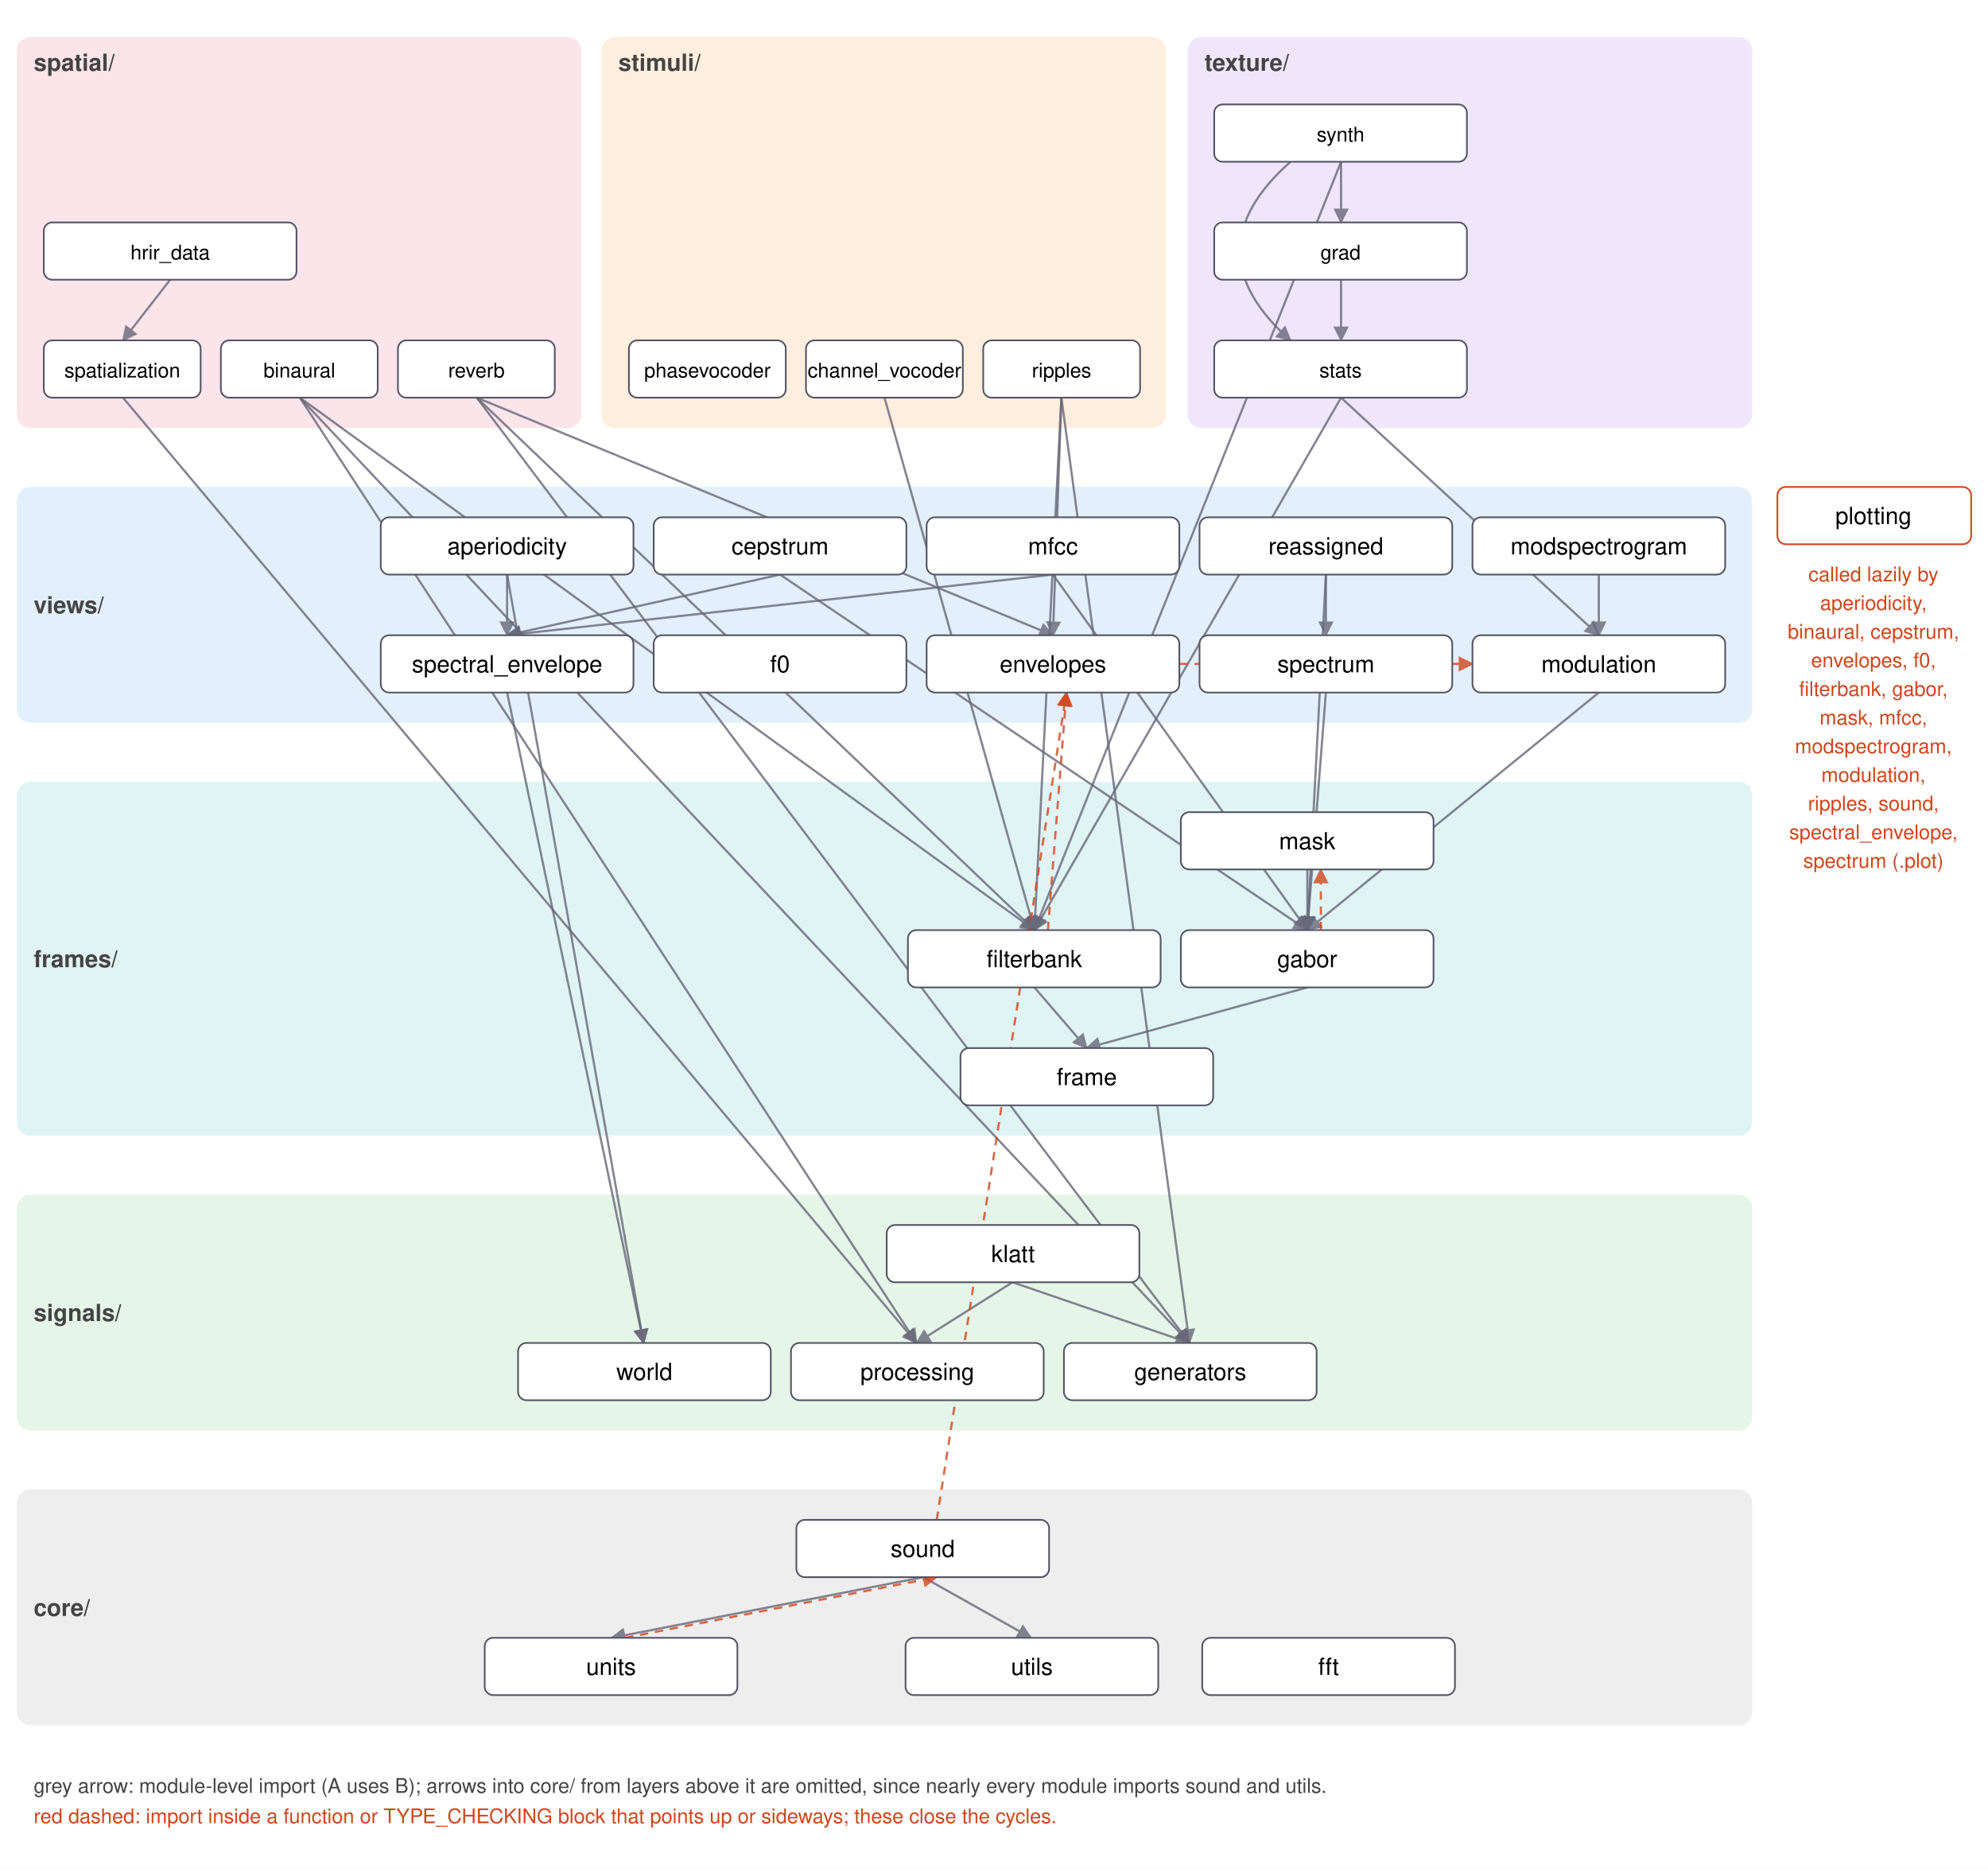
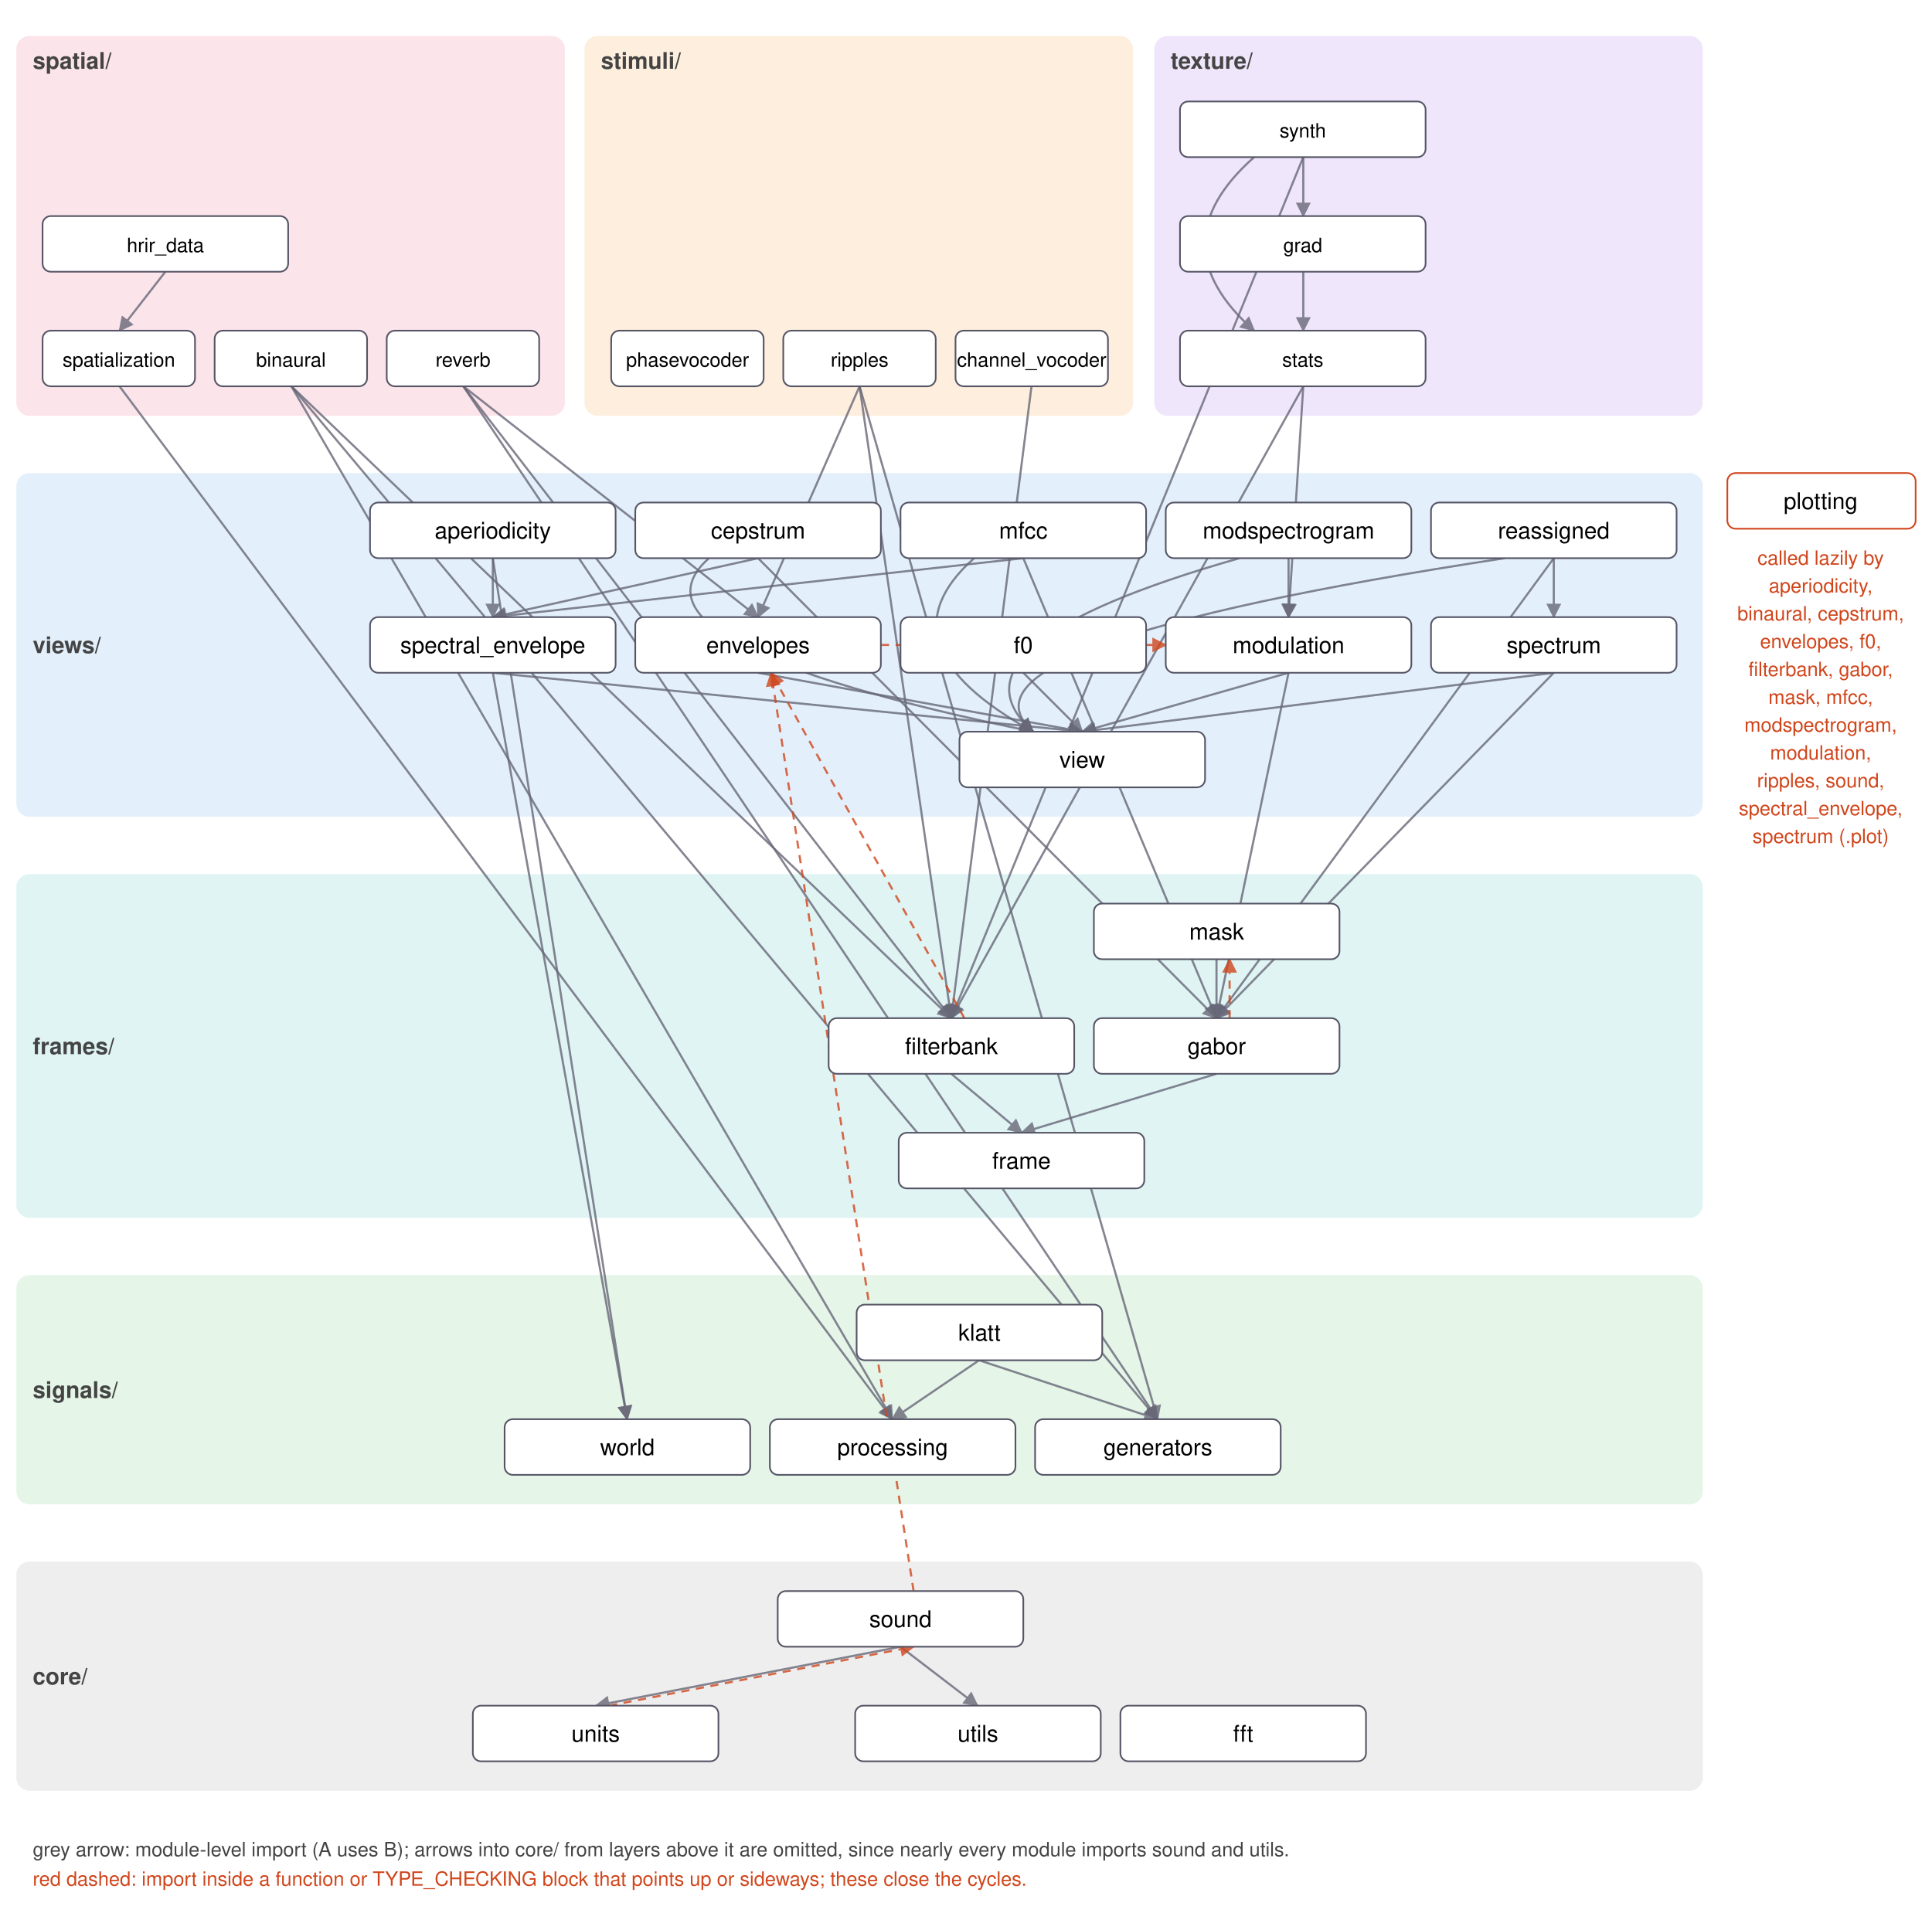
- <svg xmlns="http://www.w3.org/2000/svg" viewBox="0 0 1180 1109" font-family="Helvetica,Arial,sans-serif" font-size="14">
+ <svg xmlns="http://www.w3.org/2000/svg" viewBox="0 0 1180 1179" font-family="Helvetica,Arial,sans-serif" font-size="14">
  <defs>
    <marker id="a" viewBox="0 0 10 10" refX="9" refY="5" markerWidth="7" markerHeight="7" orient="auto">
      <path d="M0,0L10,5L0,10z" fill="#667" />
    </marker>
    <marker id="r" viewBox="0 0 10 10" refX="9" refY="5" markerWidth="7" markerHeight="7" orient="auto">
      <path d="M0,0L10,5L0,10z" fill="#d0451b" />
    </marker>
  </defs>
-   <rect width="1180" height="1109" fill="#ffffff" />
-   <rect x="10" y="884" width="1030" height="140" rx="8" fill="#eeeeee" />
-   <text x="20" y="959" font-weight="bold" fill="#444">core/</text>
-   <rect x="10" y="709" width="1030" height="140" rx="8" fill="#e5f5e8" />
-   <text x="20" y="784" font-weight="bold" fill="#444">signals/</text>
-   <rect x="10" y="464" width="1030" height="210" rx="8" fill="#e0f4f4" />
-   <text x="20" y="574" font-weight="bold" fill="#444">frames/</text>
-   <rect x="10" y="289" width="1030" height="140" rx="8" fill="#e3f0fb" />
-   <text x="20" y="364" font-weight="bold" fill="#444">views/</text>
+   <rect width="1180" height="1179" fill="#ffffff" />
+   <rect x="10" y="954" width="1030" height="140" rx="8" fill="#eeeeee" />
+   <text x="20" y="1029" font-weight="bold" fill="#444">core/</text>
+   <rect x="10" y="779" width="1030" height="140" rx="8" fill="#e5f5e8" />
+   <text x="20" y="854" font-weight="bold" fill="#444">signals/</text>
+   <rect x="10" y="534" width="1030" height="210" rx="8" fill="#e0f4f4" />
+   <text x="20" y="644" font-weight="bold" fill="#444">frames/</text>
+   <rect x="10" y="289" width="1030" height="210" rx="8" fill="#e3f0fb" />
+   <text x="20" y="399" font-weight="bold" fill="#444">views/</text>
  <rect x="10" y="22" width="335" height="232" rx="8" fill="#fbe4ea" />
  <text x="20" y="42" font-weight="bold" fill="#444">spatial/</text>
  <rect x="357" y="22" width="335" height="232" rx="8" fill="#fdeedd" />
  <text x="367" y="42" font-weight="bold" fill="#444">stimuli/</text>
  <rect x="705" y="22" width="335" height="232" rx="8" fill="#efe6fb" />
  <text x="715" y="42" font-weight="bold" fill="#444">texture/</text>
-   <line x1="548" y1="936" x2="363" y2="972" stroke="#667" stroke-width="1.3" marker-end="url(#a)" opacity="0.8" />
-   <line x1="548" y1="936" x2="612" y2="972" stroke="#667" stroke-width="1.3" marker-end="url(#a)" opacity="0.8" />
-   <line x1="614" y1="586" x2="645" y2="622" stroke="#667" stroke-width="1.3" marker-end="url(#a)" opacity="0.8" />
-   <line x1="776" y1="586" x2="645" y2="622" stroke="#667" stroke-width="1.3" marker-end="url(#a)" opacity="0.8" />
-   <line x1="776" y1="516" x2="776" y2="552" stroke="#667" stroke-width="1.3" marker-end="url(#a)" opacity="0.8" />
-   <line x1="601" y1="761" x2="706" y2="797" stroke="#667" stroke-width="1.3" marker-end="url(#a)" opacity="0.8" />
-   <line x1="601" y1="761" x2="544" y2="797" stroke="#667" stroke-width="1.3" marker-end="url(#a)" opacity="0.8" />
-   <line x1="178" y1="236" x2="614" y2="552" stroke="#667" stroke-width="1.3" marker-end="url(#a)" opacity="0.8" />
-   <line x1="178" y1="236" x2="706" y2="797" stroke="#667" stroke-width="1.3" marker-end="url(#a)" opacity="0.8" />
-   <line x1="178" y1="236" x2="544" y2="797" stroke="#667" stroke-width="1.3" marker-end="url(#a)" opacity="0.8" />
+   <line x1="550" y1="1006" x2="364" y2="1042" stroke="#667" stroke-width="1.3" marker-end="url(#a)" opacity="0.8" />
+   <line x1="550" y1="1006" x2="597" y2="1042" stroke="#667" stroke-width="1.3" marker-end="url(#a)" opacity="0.8" />
+   <line x1="581" y1="656" x2="624" y2="692" stroke="#667" stroke-width="1.3" marker-end="url(#a)" opacity="0.8" />
+   <line x1="743" y1="656" x2="624" y2="692" stroke="#667" stroke-width="1.3" marker-end="url(#a)" opacity="0.8" />
+   <line x1="743" y1="586" x2="743" y2="622" stroke="#667" stroke-width="1.3" marker-end="url(#a)" opacity="0.8" />
+   <line x1="598" y1="831" x2="707" y2="867" stroke="#667" stroke-width="1.3" marker-end="url(#a)" opacity="0.8" />
+   <line x1="598" y1="831" x2="545" y2="867" stroke="#667" stroke-width="1.3" marker-end="url(#a)" opacity="0.8" />
+   <line x1="178" y1="236" x2="581" y2="622" stroke="#667" stroke-width="1.3" marker-end="url(#a)" opacity="0.8" />
+   <line x1="178" y1="236" x2="707" y2="867" stroke="#667" stroke-width="1.3" marker-end="url(#a)" opacity="0.8" />
+   <line x1="178" y1="236" x2="545" y2="867" stroke="#667" stroke-width="1.3" marker-end="url(#a)" opacity="0.8" />
  <line x1="101" y1="166" x2="73" y2="202" stroke="#667" stroke-width="1.3" marker-end="url(#a)" opacity="0.8" />
-   <line x1="283" y1="236" x2="614" y2="552" stroke="#667" stroke-width="1.3" marker-end="url(#a)" opacity="0.8" />
-   <line x1="283" y1="236" x2="706" y2="797" stroke="#667" stroke-width="1.3" marker-end="url(#a)" opacity="0.8" />
-   <line x1="283" y1="236" x2="625" y2="377" stroke="#667" stroke-width="1.3" marker-end="url(#a)" opacity="0.8" />
-   <line x1="73" y1="236" x2="544" y2="797" stroke="#667" stroke-width="1.3" marker-end="url(#a)" opacity="0.8" />
-   <line x1="525" y1="236" x2="614" y2="552" stroke="#667" stroke-width="1.3" marker-end="url(#a)" opacity="0.8" />
-   <line x1="630" y1="236" x2="614" y2="552" stroke="#667" stroke-width="1.3" marker-end="url(#a)" opacity="0.8" />
-   <line x1="630" y1="236" x2="706" y2="797" stroke="#667" stroke-width="1.3" marker-end="url(#a)" opacity="0.8" />
-   <line x1="630" y1="236" x2="625" y2="377" stroke="#667" stroke-width="1.3" marker-end="url(#a)" opacity="0.8" />
+   <line x1="283" y1="236" x2="581" y2="622" stroke="#667" stroke-width="1.3" marker-end="url(#a)" opacity="0.8" />
+   <line x1="283" y1="236" x2="707" y2="867" stroke="#667" stroke-width="1.3" marker-end="url(#a)" opacity="0.8" />
+   <line x1="283" y1="236" x2="463" y2="377" stroke="#667" stroke-width="1.3" marker-end="url(#a)" opacity="0.8" />
+   <line x1="73" y1="236" x2="545" y2="867" stroke="#667" stroke-width="1.3" marker-end="url(#a)" opacity="0.8" />
+   <line x1="630" y1="236" x2="581" y2="622" stroke="#667" stroke-width="1.3" marker-end="url(#a)" opacity="0.8" />
+   <line x1="525" y1="236" x2="581" y2="622" stroke="#667" stroke-width="1.3" marker-end="url(#a)" opacity="0.8" />
+   <line x1="525" y1="236" x2="707" y2="867" stroke="#667" stroke-width="1.3" marker-end="url(#a)" opacity="0.8" />
+   <line x1="525" y1="236" x2="463" y2="377" stroke="#667" stroke-width="1.3" marker-end="url(#a)" opacity="0.8" />
  <line x1="796" y1="166" x2="796" y2="202" stroke="#667" stroke-width="1.3" marker-end="url(#a)" opacity="0.8" />
-   <line x1="796" y1="236" x2="614" y2="552" stroke="#667" stroke-width="1.3" marker-end="url(#a)" opacity="0.8" />
-   <line x1="796" y1="236" x2="949" y2="377" stroke="#667" stroke-width="1.3" marker-end="url(#a)" opacity="0.8" />
-   <line x1="796" y1="96" x2="614" y2="552" stroke="#667" stroke-width="1.3" marker-end="url(#a)" opacity="0.8" />
+   <line x1="796" y1="236" x2="581" y2="622" stroke="#667" stroke-width="1.3" marker-end="url(#a)" opacity="0.8" />
+   <line x1="796" y1="236" x2="787" y2="377" stroke="#667" stroke-width="1.3" marker-end="url(#a)" opacity="0.8" />
+   <line x1="796" y1="96" x2="581" y2="622" stroke="#667" stroke-width="1.3" marker-end="url(#a)" opacity="0.8" />
  <line x1="796" y1="96" x2="796" y2="132" stroke="#667" stroke-width="1.3" marker-end="url(#a)" opacity="0.8" />
  <path d="M766,96 Q706,149 766,202" fill="none" stroke="#667" stroke-width="1.3" marker-end="url(#a)" opacity="0.8" />
-   <line x1="301" y1="341" x2="382" y2="797" stroke="#667" stroke-width="1.3" marker-end="url(#a)" opacity="0.8" />
+   <line x1="301" y1="341" x2="383" y2="867" stroke="#667" stroke-width="1.3" marker-end="url(#a)" opacity="0.8" />
  <line x1="301" y1="341" x2="301" y2="377" stroke="#667" stroke-width="1.3" marker-end="url(#a)" opacity="0.8" />
-   <line x1="463" y1="341" x2="776" y2="552" stroke="#667" stroke-width="1.3" marker-end="url(#a)" opacity="0.8" />
+   <line x1="463" y1="341" x2="743" y2="622" stroke="#667" stroke-width="1.3" marker-end="url(#a)" opacity="0.8" />
  <line x1="463" y1="341" x2="301" y2="377" stroke="#667" stroke-width="1.3" marker-end="url(#a)" opacity="0.8" />
-   <line x1="625" y1="341" x2="776" y2="552" stroke="#667" stroke-width="1.3" marker-end="url(#a)" opacity="0.8" />
+   <path d="M433,341 Q373,394 631,447" fill="none" stroke="#667" stroke-width="1.3" marker-end="url(#a)" opacity="0.8" />
+   <line x1="463" y1="411" x2="661" y2="447" stroke="#667" stroke-width="1.3" marker-end="url(#a)" opacity="0.8" />
+   <line x1="625" y1="411" x2="661" y2="447" stroke="#667" stroke-width="1.3" marker-end="url(#a)" opacity="0.8" />
+   <line x1="625" y1="341" x2="743" y2="622" stroke="#667" stroke-width="1.3" marker-end="url(#a)" opacity="0.8" />
  <line x1="625" y1="341" x2="301" y2="377" stroke="#667" stroke-width="1.3" marker-end="url(#a)" opacity="0.8" />
+   <path d="M595,341 Q535,394 631,447" fill="none" stroke="#667" stroke-width="1.3" marker-end="url(#a)" opacity="0.8" />
+   <line x1="787" y1="341" x2="787" y2="377" stroke="#667" stroke-width="1.3" marker-end="url(#a)" opacity="0.8" />
+   <path d="M757,341 Q571,394 631,447" fill="none" stroke="#667" stroke-width="1.3" marker-end="url(#a)" opacity="0.8" />
+   <line x1="787" y1="411" x2="743" y2="622" stroke="#667" stroke-width="1.3" marker-end="url(#a)" opacity="0.8" />
+   <line x1="787" y1="411" x2="661" y2="447" stroke="#667" stroke-width="1.3" marker-end="url(#a)" opacity="0.8" />
+   <line x1="949" y1="341" x2="743" y2="622" stroke="#667" stroke-width="1.3" marker-end="url(#a)" opacity="0.8" />
  <line x1="949" y1="341" x2="949" y2="377" stroke="#667" stroke-width="1.3" marker-end="url(#a)" opacity="0.8" />
-   <line x1="949" y1="411" x2="776" y2="552" stroke="#667" stroke-width="1.3" marker-end="url(#a)" opacity="0.8" />
-   <line x1="787" y1="341" x2="776" y2="552" stroke="#667" stroke-width="1.3" marker-end="url(#a)" opacity="0.8" />
-   <line x1="787" y1="341" x2="787" y2="377" stroke="#667" stroke-width="1.3" marker-end="url(#a)" opacity="0.8" />
-   <line x1="301" y1="411" x2="382" y2="797" stroke="#667" stroke-width="1.3" marker-end="url(#a)" opacity="0.8" />
-   <line x1="787" y1="411" x2="776" y2="552" stroke="#667" stroke-width="1.3" marker-end="url(#a)" opacity="0.8" />
-   <line x1="556" y1="902" x2="633" y2="411" stroke="#d0451b" stroke-width="1.3" stroke-dasharray="5,4" marker-end="url(#r)" opacity="0.8" />
-   <line x1="371" y1="972" x2="556" y2="936" stroke="#d0451b" stroke-width="1.3" stroke-dasharray="5,4" marker-end="url(#r)" opacity="0.8" />
-   <line x1="622" y1="552" x2="633" y2="411" stroke="#d0451b" stroke-width="1.3" stroke-dasharray="5,4" marker-end="url(#r)" opacity="0.8" />
-   <line x1="784" y1="552" x2="784" y2="516" stroke="#d0451b" stroke-width="1.3" stroke-dasharray="5,4" marker-end="url(#r)" opacity="0.8" />
-   <line x1="700" y1="394" x2="874" y2="394" stroke="#d0451b" stroke-width="1.3" stroke-dasharray="5,4" marker-end="url(#r)" opacity="0.8" />
-   <rect x="713.6" y="972" width="150.0" height="34" rx="5" fill="#fff" stroke="#556" />
-   <text x="788.6" y="994" text-anchor="middle">fft</text>
-   <rect x="472.7" y="902" width="150.0" height="34" rx="5" fill="#fff" stroke="#556" />
-   <text x="547.7" y="924" text-anchor="middle">sound</text>
-   <rect x="287.7" y="972" width="150.0" height="34" rx="5" fill="#fff" stroke="#556" />
-   <text x="362.7" y="994" text-anchor="middle">units</text>
-   <rect x="537.5" y="972" width="150.0" height="34" rx="5" fill="#fff" stroke="#556" />
-   <text x="612.5" y="994" text-anchor="middle">utils</text>
-   <rect x="538.9" y="552" width="150.0" height="34" rx="5" fill="#fff" stroke="#556" />
-   <text x="613.9" y="574" text-anchor="middle">filterbank</text>
-   <rect x="570.1" y="622" width="150.0" height="34" rx="5" fill="#fff" stroke="#556" />
-   <text x="645.1" y="644" text-anchor="middle">frame</text>
-   <rect x="700.9" y="552" width="150.0" height="34" rx="5" fill="#fff" stroke="#556" />
-   <text x="775.9" y="574" text-anchor="middle">gabor</text>
-   <rect x="700.9" y="482" width="150.0" height="34" rx="5" fill="#fff" stroke="#556" />
-   <text x="775.9" y="504" text-anchor="middle">mask</text>
-   <rect x="631.5" y="797" width="150.0" height="34" rx="5" fill="#fff" stroke="#556" />
-   <text x="706.5" y="819" text-anchor="middle">generators</text>
-   <rect x="526.3" y="727" width="150.0" height="34" rx="5" fill="#fff" stroke="#556" />
-   <text x="601.3" y="749" text-anchor="middle">klatt</text>
-   <rect x="469.5" y="797" width="150.0" height="34" rx="5" fill="#fff" stroke="#556" />
-   <text x="544.5" y="819" text-anchor="middle">processing</text>
-   <rect x="307.5" y="797" width="150.0" height="34" rx="5" fill="#fff" stroke="#556" />
-   <text x="382.5" y="819" text-anchor="middle">world</text>
+   <path d="M919,341 Q571,394 631,447" fill="none" stroke="#667" stroke-width="1.3" marker-end="url(#a)" opacity="0.8" />
+   <line x1="301" y1="411" x2="383" y2="867" stroke="#667" stroke-width="1.3" marker-end="url(#a)" opacity="0.8" />
+   <line x1="301" y1="411" x2="661" y2="447" stroke="#667" stroke-width="1.3" marker-end="url(#a)" opacity="0.8" />
+   <line x1="949" y1="411" x2="743" y2="622" stroke="#667" stroke-width="1.3" marker-end="url(#a)" opacity="0.8" />
+   <line x1="949" y1="411" x2="661" y2="447" stroke="#667" stroke-width="1.3" marker-end="url(#a)" opacity="0.8" />
+   <line x1="558" y1="972" x2="471" y2="411" stroke="#d0451b" stroke-width="1.3" stroke-dasharray="5,4" marker-end="url(#r)" opacity="0.8" />
+   <line x1="372" y1="1042" x2="558" y2="1006" stroke="#d0451b" stroke-width="1.3" stroke-dasharray="5,4" marker-end="url(#r)" opacity="0.8" />
+   <line x1="589" y1="622" x2="471" y2="411" stroke="#d0451b" stroke-width="1.3" stroke-dasharray="5,4" marker-end="url(#r)" opacity="0.8" />
+   <line x1="751" y1="622" x2="751" y2="586" stroke="#d0451b" stroke-width="1.3" stroke-dasharray="5,4" marker-end="url(#r)" opacity="0.8" />
+   <line x1="538" y1="394" x2="712" y2="394" stroke="#d0451b" stroke-width="1.3" stroke-dasharray="5,4" marker-end="url(#r)" opacity="0.8" />
+   <rect x="684.3" y="1042" width="150.0" height="34" rx="5" fill="#fff" stroke="#556" />
+   <text x="759.3" y="1064" text-anchor="middle">fft</text>
+   <rect x="475.0" y="972" width="150.0" height="34" rx="5" fill="#fff" stroke="#556" />
+   <text x="550.0" y="994" text-anchor="middle">sound</text>
+   <rect x="288.8" y="1042" width="150.0" height="34" rx="5" fill="#fff" stroke="#556" />
+   <text x="363.8" y="1064" text-anchor="middle">units</text>
+   <rect x="522.3" y="1042" width="150.0" height="34" rx="5" fill="#fff" stroke="#556" />
+   <text x="597.3" y="1064" text-anchor="middle">utils</text>
+   <rect x="506.1" y="622" width="150.0" height="34" rx="5" fill="#fff" stroke="#556" />
+   <text x="581.1" y="644" text-anchor="middle">filterbank</text>
+   <rect x="548.9" y="692" width="150.0" height="34" rx="5" fill="#fff" stroke="#556" />
+   <text x="623.9" y="714" text-anchor="middle">frame</text>
+   <rect x="668.1" y="622" width="150.0" height="34" rx="5" fill="#fff" stroke="#556" />
+   <text x="743.1" y="644" text-anchor="middle">gabor</text>
+   <rect x="668.1" y="552" width="150.0" height="34" rx="5" fill="#fff" stroke="#556" />
+   <text x="743.1" y="574" text-anchor="middle">mask</text>
+   <rect x="632.2" y="867" width="150.0" height="34" rx="5" fill="#fff" stroke="#556" />
+   <text x="707.2" y="889" text-anchor="middle">generators</text>
+   <rect x="523.2" y="797" width="150.0" height="34" rx="5" fill="#fff" stroke="#556" />
+   <text x="598.2" y="819" text-anchor="middle">klatt</text>
+   <rect x="470.2" y="867" width="150.0" height="34" rx="5" fill="#fff" stroke="#556" />
+   <text x="545.2" y="889" text-anchor="middle">processing</text>
+   <rect x="308.2" y="867" width="150.0" height="34" rx="5" fill="#fff" stroke="#556" />
+   <text x="383.2" y="889" text-anchor="middle">world</text>
  <rect x="131.1" y="202" width="93.1" height="34" rx="5" fill="#fff" stroke="#556" />
  <text x="177.7" y="224" text-anchor="middle" font-size="12">binaural</text>
  <rect x="26.0" y="132" width="150.0" height="34" rx="5" fill="#fff" stroke="#556" />
  <text x="101.0" y="154" text-anchor="middle" font-size="12">hrir_data</text>
  <rect x="236.2" y="202" width="93.1" height="34" rx="5" fill="#fff" stroke="#556" />
  <text x="282.8" y="224" text-anchor="middle" font-size="12">reverb</text>
  <rect x="26.0" y="202" width="93.1" height="34" rx="5" fill="#fff" stroke="#556" />
  <text x="72.6" y="224" text-anchor="middle" font-size="12">spatialization</text>
-   <rect x="478.4" y="202" width="93.1" height="34" rx="5" fill="#fff" stroke="#556" />
-   <text x="525.0" y="224" text-anchor="middle" font-size="12">channel_vocoder</text>
+   <rect x="583.6" y="202" width="93.1" height="34" rx="5" fill="#fff" stroke="#556" />
+   <text x="630.1" y="224" text-anchor="middle" font-size="12">channel_vocoder</text>
  <rect x="373.3" y="202" width="93.1" height="34" rx="5" fill="#fff" stroke="#556" />
  <text x="419.9" y="224" text-anchor="middle" font-size="12">phasevocoder</text>
-   <rect x="583.6" y="202" width="93.1" height="34" rx="5" fill="#fff" stroke="#556" />
-   <text x="630.1" y="224" text-anchor="middle" font-size="12">ripples</text>
+   <rect x="478.4" y="202" width="93.1" height="34" rx="5" fill="#fff" stroke="#556" />
+   <text x="525.0" y="224" text-anchor="middle" font-size="12">ripples</text>
  <rect x="720.7" y="132" width="150.0" height="34" rx="5" fill="#fff" stroke="#556" />
  <text x="795.7" y="154" text-anchor="middle" font-size="12">grad</text>
  <rect x="720.7" y="202" width="150.0" height="34" rx="5" fill="#fff" stroke="#556" />
  <text x="795.7" y="224" text-anchor="middle" font-size="12">stats</text>
  <rect x="720.7" y="62" width="150.0" height="34" rx="5" fill="#fff" stroke="#556" />
  <text x="795.7" y="84" text-anchor="middle" font-size="12">synth</text>
  <rect x="226.0" y="307" width="150.0" height="34" rx="5" fill="#fff" stroke="#556" />
  <text x="301.0" y="329" text-anchor="middle">aperiodicity</text>
  <rect x="388.0" y="307" width="150.0" height="34" rx="5" fill="#fff" stroke="#556" />
  <text x="463.0" y="329" text-anchor="middle">cepstrum</text>
+   <rect x="388.0" y="377" width="150.0" height="34" rx="5" fill="#fff" stroke="#556" />
+   <text x="463.0" y="399" text-anchor="middle">envelopes</text>
  <rect x="550.0" y="377" width="150.0" height="34" rx="5" fill="#fff" stroke="#556" />
-   <text x="625.0" y="399" text-anchor="middle">envelopes</text>
-   <rect x="388.0" y="377" width="150.0" height="34" rx="5" fill="#fff" stroke="#556" />
-   <text x="463.0" y="399" text-anchor="middle">f0</text>
+   <text x="625.0" y="399" text-anchor="middle">f0</text>
  <rect x="550.0" y="307" width="150.0" height="34" rx="5" fill="#fff" stroke="#556" />
  <text x="625.0" y="329" text-anchor="middle">mfcc</text>
+   <rect x="712.0" y="307" width="150.0" height="34" rx="5" fill="#fff" stroke="#556" />
+   <text x="787.0" y="329" text-anchor="middle">modspectrogram</text>
+   <rect x="712.0" y="377" width="150.0" height="34" rx="5" fill="#fff" stroke="#556" />
+   <text x="787.0" y="399" text-anchor="middle">modulation</text>
  <rect x="874.0" y="307" width="150.0" height="34" rx="5" fill="#fff" stroke="#556" />
-   <text x="949.0" y="329" text-anchor="middle">modspectrogram</text>
-   <rect x="874.0" y="377" width="150.0" height="34" rx="5" fill="#fff" stroke="#556" />
-   <text x="949.0" y="399" text-anchor="middle">modulation</text>
-   <rect x="712.0" y="307" width="150.0" height="34" rx="5" fill="#fff" stroke="#556" />
-   <text x="787.0" y="329" text-anchor="middle">reassigned</text>
+   <text x="949.0" y="329" text-anchor="middle">reassigned</text>
  <rect x="226.0" y="377" width="150.0" height="34" rx="5" fill="#fff" stroke="#556" />
  <text x="301.0" y="399" text-anchor="middle">spectral_envelope</text>
-   <rect x="712.0" y="377" width="150.0" height="34" rx="5" fill="#fff" stroke="#556" />
-   <text x="787.0" y="399" text-anchor="middle">spectrum</text>
+   <rect x="874.0" y="377" width="150.0" height="34" rx="5" fill="#fff" stroke="#556" />
+   <text x="949.0" y="399" text-anchor="middle">spectrum</text>
+   <rect x="586.0" y="447" width="150.0" height="34" rx="5" fill="#fff" stroke="#556" />
+   <text x="661.0" y="469" text-anchor="middle">view</text>
  <rect x="1055" y="289" width="115" height="34" rx="5" fill="#fff" stroke="#d0451b" />
  <text x="1112" y="311" text-anchor="middle">plotting</text>
  <text x="1112" y="345" text-anchor="middle" font-size="12" fill="#d0451b">called lazily by</text>
  <text x="1112" y="362" text-anchor="middle" font-size="12" fill="#d0451b">aperiodicity,</text>
  <text x="1112" y="379" text-anchor="middle" font-size="12" fill="#d0451b">binaural, cepstrum,</text>
  <text x="1112" y="396" text-anchor="middle" font-size="12" fill="#d0451b">envelopes, f0,</text>
  <text x="1112" y="413" text-anchor="middle" font-size="12" fill="#d0451b">filterbank, gabor,</text>
  <text x="1112" y="430" text-anchor="middle" font-size="12" fill="#d0451b">mask, mfcc,</text>
  <text x="1112" y="447" text-anchor="middle" font-size="12" fill="#d0451b">modspectrogram,</text>
  <text x="1112" y="464" text-anchor="middle" font-size="12" fill="#d0451b">modulation,</text>
  <text x="1112" y="481" text-anchor="middle" font-size="12" fill="#d0451b">ripples, sound,</text>
  <text x="1112" y="498" text-anchor="middle" font-size="12" fill="#d0451b">spectral_envelope,</text>
  <text x="1112" y="515" text-anchor="middle" font-size="12" fill="#d0451b">spectrum (.plot)</text>
-   <text x="20" y="1064" font-size="12" fill="#444">grey arrow: module-level import (A uses B); arrows into core/ from layers above it are omitted, since nearly every module imports sound and utils.</text>
-   <text x="20" y="1082" font-size="12" fill="#d0451b">red dashed: import inside a function or TYPE_CHECKING block that points up or sideways; these close the cycles.</text>
+   <text x="20" y="1134" font-size="12" fill="#444">grey arrow: module-level import (A uses B); arrows into core/ from layers above it are omitted, since nearly every module imports sound and utils.</text>
+   <text x="20" y="1152" font-size="12" fill="#d0451b">red dashed: import inside a function or TYPE_CHECKING block that points up or sideways; these close the cycles.</text>
</svg>
